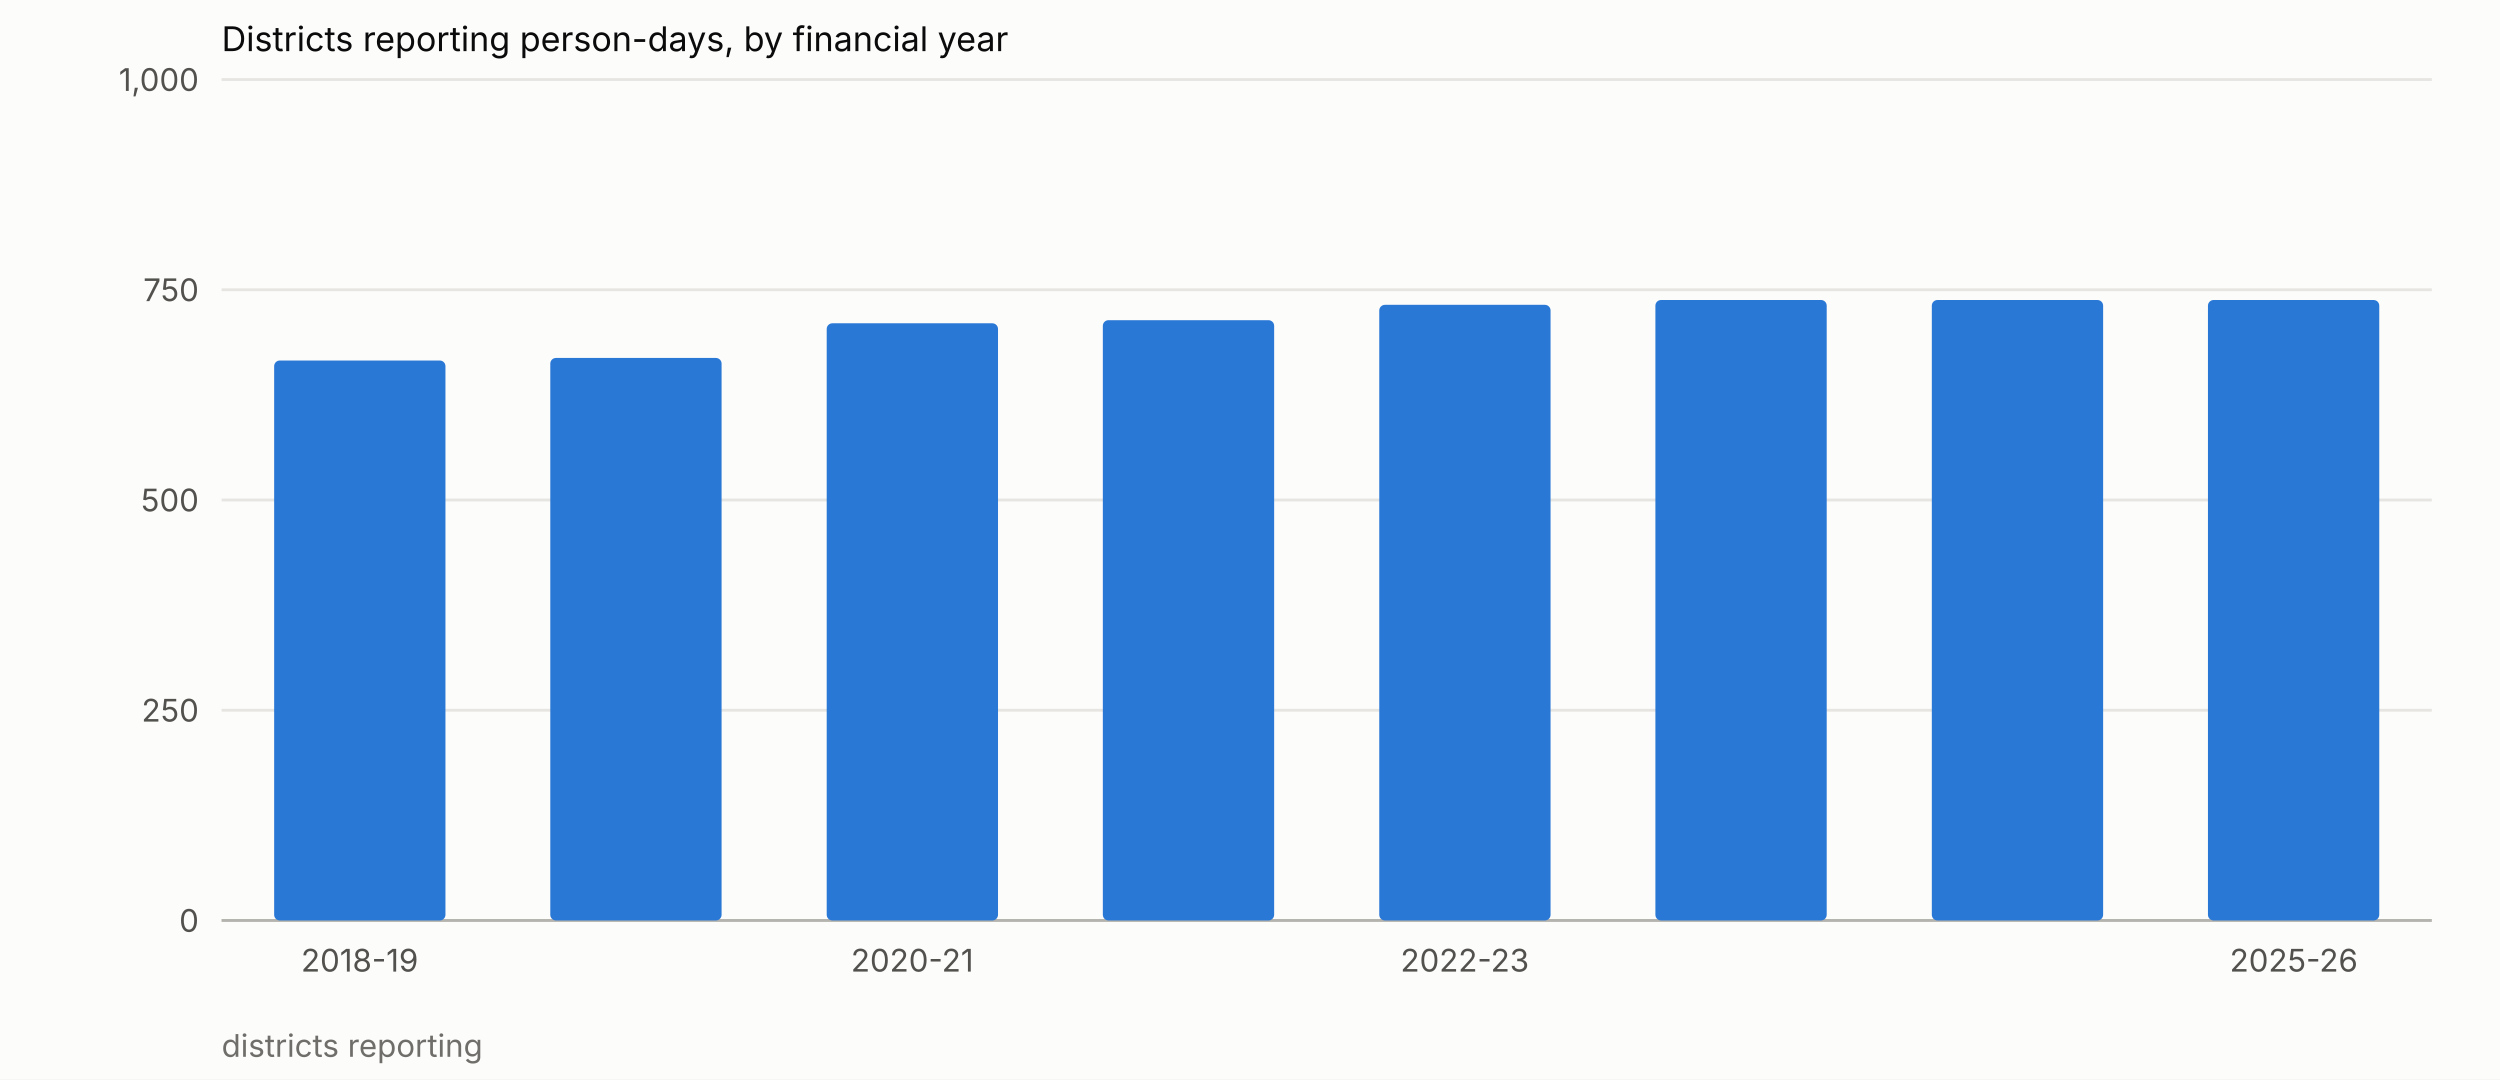
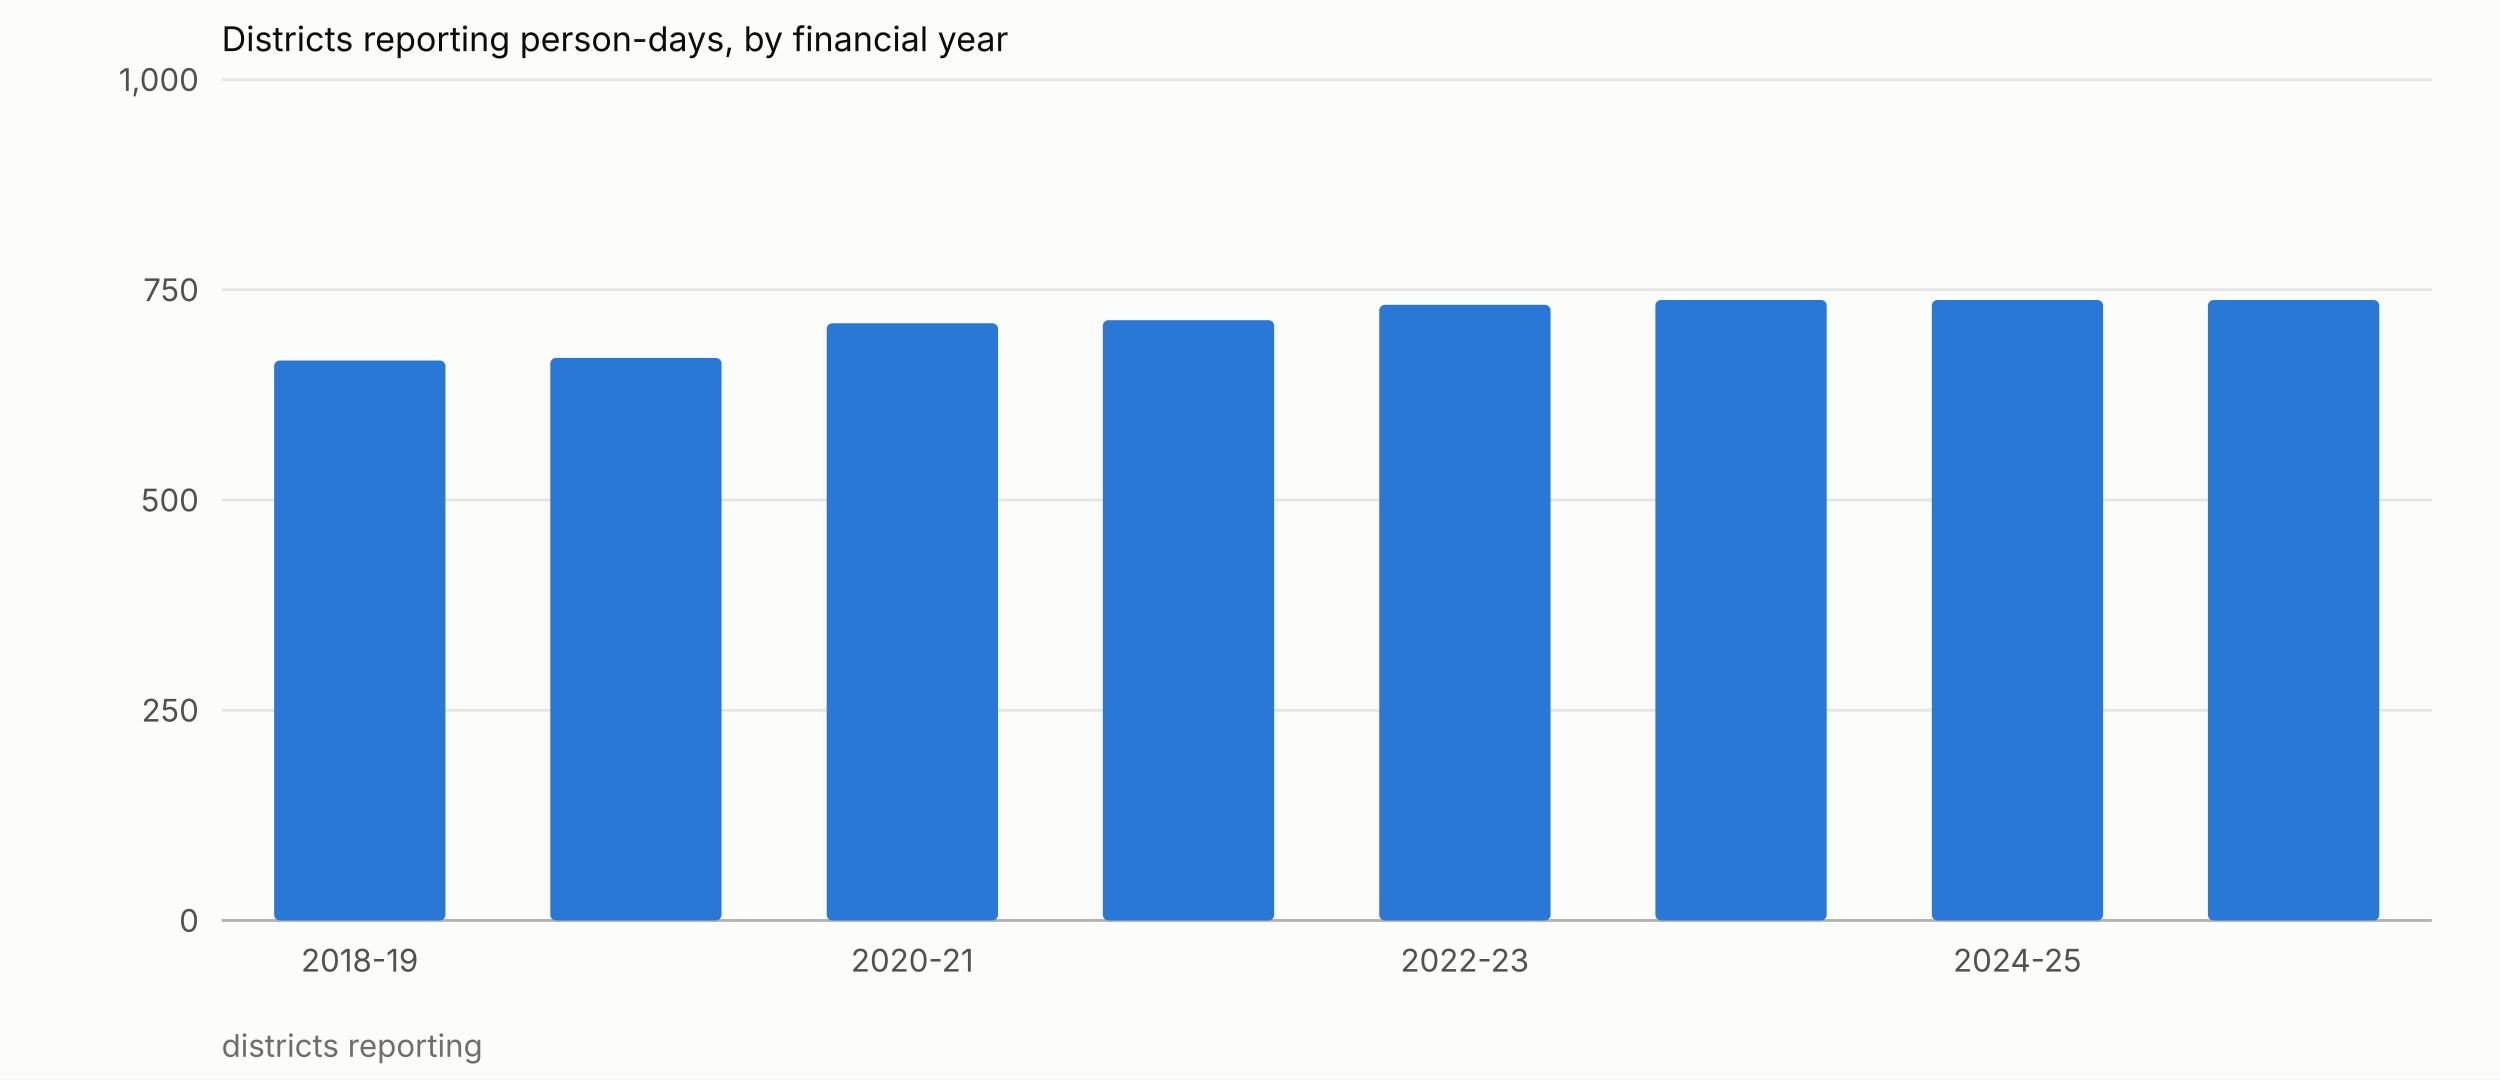
<svg xmlns="http://www.w3.org/2000/svg" viewBox="0 0 880 380" width="880" height="380" role="img" aria-label="Districts reporting person-days, by financial year" font-family="system-ui, -apple-system, Segoe UI, sans-serif">
  <style>
  .surface { fill: #fcfcfb; }
  .grid { stroke: #e6e5e1; stroke-width: 1; }
  .axis { stroke: #b5b3ad; stroke-width: 1; }
  .tick { fill: #52514e; font-size: 11px; }
  .label { fill: #0b0b0b; font-size: 12px; }
  .muted { fill: #6f6e6a; font-size: 11px; }
  .series { stroke: #2a78d6; fill: none; stroke-width: 2; }
  .point { fill: #2a78d6; }
  .bar { fill: #2a78d6; }
  .marker { stroke: #b5b3ad; stroke-width: 1; stroke-dasharray: 4 3; }
+   .withheld { fill: #b5b3ad; fill-opacity: 0.10; }
+   .withheld-edge { stroke: #b5b3ad; stroke-width: 1; stroke-dasharray: 4 3; fill: none; }
  @media (prefers-color-scheme: dark) {
    .surface { fill: #1a1a19; }
    .grid { stroke: #35342f; }
    .axis { stroke: #56554f; }
    .tick { fill: #c3c2b7; }
    .label { fill: #ffffff; }
    .muted { fill: #9c9b93; }
    .series { stroke: #3987e5; }
    .point { fill: #3987e5; }
    .bar { fill: #3987e5; }
    .marker { stroke: #56554f; }
+     .withheld { fill: #9c9b93; fill-opacity: 0.12; }
+     .withheld-edge { stroke: #56554f; }
  }
</style>
  <rect class="surface" width="880" height="380" />
  <text class="label" x="78" y="18">Districts reporting person-days, by financial year</text>
  <line class="grid" x1="78" y1="324.0" x2="856" y2="324.0" />
  <text class="tick" x="70" y="328.0" text-anchor="end">0</text>
  <line class="grid" x1="78" y1="250.0" x2="856" y2="250.0" />
  <text class="tick" x="70" y="254.0" text-anchor="end">250</text>
  <line class="grid" x1="78" y1="176.0" x2="856" y2="176.0" />
  <text class="tick" x="70" y="180.0" text-anchor="end">500</text>
  <line class="grid" x1="78" y1="102.0" x2="856" y2="102.0" />
  <text class="tick" x="70" y="106.0" text-anchor="end">750</text>
  <line class="grid" x1="78" y1="28.0" x2="856" y2="28.0" />
  <text class="tick" x="70" y="32.0" text-anchor="end">1,000</text>
  <text class="muted" x="78" y="372">districts reporting</text>
  <line class="axis" x1="78" y1="324" x2="856" y2="324" />
  <text class="tick" x="126.6" y="342" text-anchor="middle">2018-19</text>
  <text class="tick" x="321.1" y="342" text-anchor="middle">2020-21</text>
  <text class="tick" x="515.6" y="342" text-anchor="middle">2022-23</text>
-   <text class="tick" x="807.4" y="342" text-anchor="middle">2025-26</text>
+   <text class="tick" x="710.1" y="342" text-anchor="middle">2024-25</text>
  <rect class="bar" x="96.5" y="126.9" width="60.3" height="197.1" rx="2" />
  <rect class="bar" x="193.7" y="126.0" width="60.3" height="198.0" rx="2" />
  <rect class="bar" x="291.0" y="113.8" width="60.3" height="210.2" rx="2" />
  <rect class="bar" x="388.2" y="112.7" width="60.3" height="211.3" rx="2" />
  <rect class="bar" x="485.5" y="107.3" width="60.3" height="216.7" rx="2" />
  <rect class="bar" x="582.7" y="105.6" width="60.3" height="218.4" rx="2" />
  <rect class="bar" x="680.0" y="105.6" width="60.3" height="218.4" rx="2" />
  <rect class="bar" x="777.2" y="105.6" width="60.3" height="218.4" rx="2" />
</svg>
